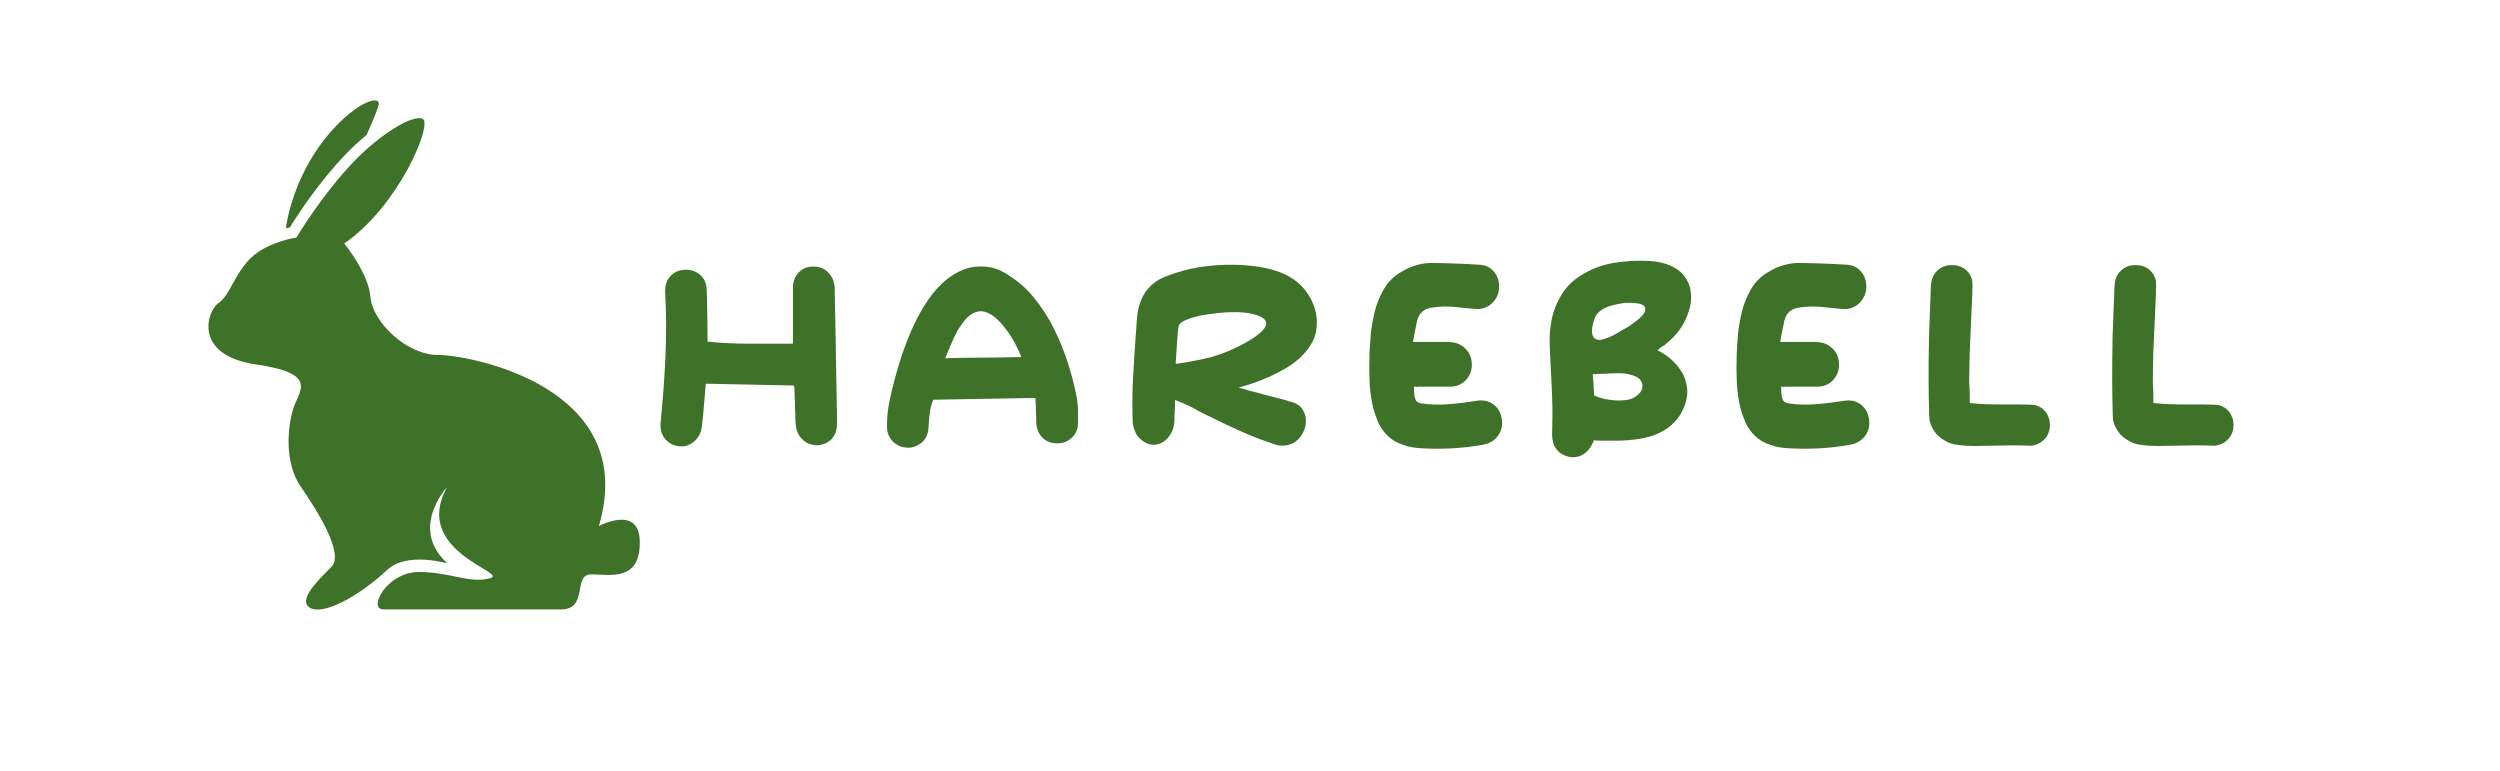
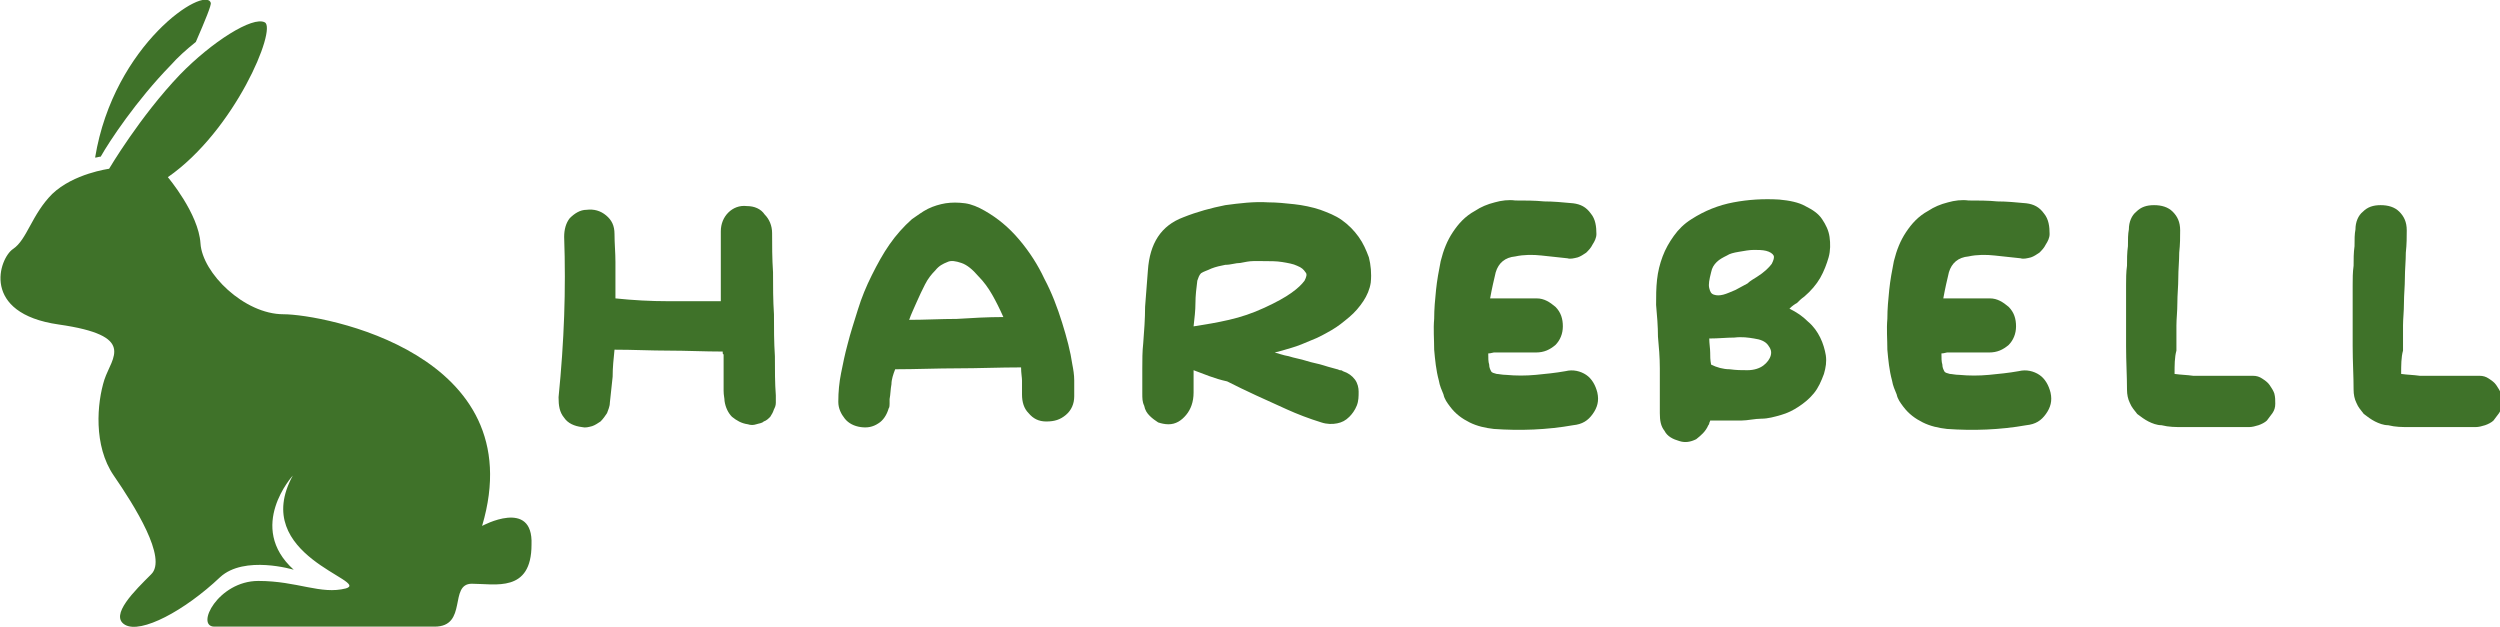
- <svg xmlns="http://www.w3.org/2000/svg" width="331" height="102" viewBox="0 0 331 102" fill="none">
-   <path d="M105.103 51.039C103.126 51 101.189 50.961 99.292 50.922C97.395 50.882 95.458 50.843 93.442 50.804C93.363 51.785 93.284 52.728 93.205 53.67C93.126 54.612 93.047 55.515 92.928 56.457C92.889 56.85 92.77 57.243 92.612 57.557C92.414 57.871 92.217 58.185 91.94 58.42C91.663 58.656 91.347 58.852 91.031 58.97C90.675 59.088 90.32 59.127 89.964 59.088C89.134 59.009 88.501 58.656 88.027 58.067C87.553 57.478 87.394 56.771 87.474 55.908C87.75 52.924 87.987 50.019 88.106 47.192C88.225 44.365 88.225 41.538 88.066 38.711C88.027 37.887 88.225 37.219 88.659 36.67C89.134 36.12 89.727 35.806 90.478 35.728C91.308 35.649 92.019 35.845 92.612 36.316C93.205 36.788 93.521 37.455 93.561 38.319C93.6 39.34 93.64 40.36 93.64 41.342C93.64 42.323 93.679 43.344 93.679 44.365V45.229C95.577 45.425 97.434 45.504 99.292 45.504C101.15 45.504 103.047 45.504 104.984 45.504V42.794C104.984 42.009 104.984 41.224 104.984 40.439C104.984 39.654 104.984 38.868 104.984 38.083C104.984 37.259 105.261 36.591 105.775 36.042C106.288 35.531 106.96 35.256 107.79 35.296C108.581 35.296 109.253 35.61 109.727 36.159C110.241 36.709 110.478 37.377 110.518 38.201C110.518 39.536 110.557 40.949 110.597 42.441C110.636 43.933 110.636 45.425 110.676 46.956C110.715 48.487 110.715 49.979 110.755 51.471C110.795 52.963 110.795 54.377 110.834 55.711C110.834 55.947 110.834 56.222 110.795 56.497C110.795 56.771 110.715 57.007 110.636 57.243C110.557 57.517 110.399 57.792 110.202 58.028C110.004 58.263 109.767 58.42 109.53 58.577C109.292 58.734 109.016 58.813 108.7 58.892C108.423 58.97 108.107 58.97 107.83 58.931C107.158 58.852 106.605 58.577 106.17 58.106C105.735 57.674 105.458 57.086 105.379 56.418C105.34 56.143 105.3 55.79 105.3 55.358C105.3 54.926 105.3 54.494 105.261 54.023C105.261 53.552 105.261 53.12 105.221 52.728C105.221 52.296 105.182 51.982 105.182 51.707C105.182 51.628 105.182 51.511 105.182 51.432C105.142 51.275 105.142 51.157 105.103 51.039Z" fill="#3F7229" />
-   <path d="M137.08 52.688C134.748 52.727 132.455 52.767 130.242 52.806C128.028 52.845 125.775 52.884 123.562 52.924C123.364 53.434 123.206 53.984 123.127 54.494C123.048 55.005 123.008 55.554 122.969 56.104C122.969 56.261 122.929 56.457 122.929 56.654C122.929 56.85 122.89 57.007 122.85 57.203C122.692 57.91 122.297 58.459 121.744 58.813C121.19 59.166 120.558 59.362 119.846 59.245C119.135 59.166 118.581 58.852 118.107 58.342C117.672 57.831 117.435 57.242 117.435 56.536C117.435 55.476 117.514 54.416 117.712 53.395C117.909 52.374 118.147 51.353 118.423 50.332C118.739 49.155 119.095 47.938 119.53 46.681C119.965 45.425 120.439 44.208 120.992 43.03C121.546 41.852 122.178 40.753 122.89 39.693C123.601 38.672 124.392 37.769 125.301 37.023C125.854 36.591 126.447 36.199 127.04 35.924C127.673 35.61 128.305 35.413 128.977 35.335C129.649 35.256 130.321 35.256 131.032 35.374C131.744 35.492 132.416 35.767 133.088 36.159C134.471 36.984 135.736 38.005 136.803 39.3C137.871 40.596 138.78 41.97 139.531 43.501C140.282 44.993 140.914 46.563 141.428 48.173C141.942 49.783 142.298 51.275 142.574 52.688C142.653 53.238 142.732 53.827 142.732 54.376C142.732 54.965 142.732 55.515 142.732 56.065C142.693 56.889 142.416 57.517 141.823 58.028C141.27 58.538 140.598 58.734 139.768 58.695C139.017 58.656 138.384 58.381 137.91 57.831C137.436 57.282 137.199 56.614 137.199 55.829C137.199 55.319 137.159 54.847 137.159 54.337C137.159 53.827 137.12 53.277 137.08 52.688ZM135.222 47.27C134.867 46.367 134.471 45.582 134.036 44.836C133.602 44.129 133.088 43.422 132.574 42.834C131.942 42.127 131.349 41.656 130.795 41.42C130.242 41.185 129.728 41.145 129.254 41.302C128.779 41.459 128.345 41.734 127.949 42.166C127.554 42.598 127.198 43.108 126.843 43.658C126.526 44.247 126.21 44.875 125.933 45.543C125.657 46.21 125.38 46.838 125.143 47.427C126.882 47.388 128.582 47.349 130.202 47.349C131.823 47.349 133.523 47.309 135.222 47.27Z" fill="#3F7229" />
-   <path d="M155.579 52.963C155.579 53.081 155.579 53.277 155.579 53.513C155.579 53.748 155.579 54.023 155.539 54.258C155.539 54.533 155.539 54.769 155.5 55.005C155.5 55.24 155.5 55.397 155.5 55.476C155.5 56.457 155.223 57.242 154.709 57.871C154.195 58.499 153.563 58.852 152.812 58.891C152.417 58.891 152.061 58.813 151.745 58.656C151.428 58.499 151.112 58.263 150.835 57.988C150.559 57.714 150.361 57.36 150.203 56.928C150.045 56.536 149.966 56.104 149.966 55.633C149.926 54.73 149.926 53.827 149.926 52.924C149.926 52.021 149.966 51.118 150.005 50.175C150.084 48.88 150.164 47.545 150.243 46.249C150.322 44.954 150.44 43.619 150.519 42.323C150.717 39.457 151.942 37.573 154.274 36.63C155.776 36.041 157.278 35.61 158.78 35.374C160.282 35.139 161.864 35.021 163.405 35.06C164.354 35.06 165.263 35.139 166.212 35.256C167.121 35.374 168.069 35.57 169.018 35.884C169.848 36.159 170.599 36.513 171.271 36.984C171.943 37.455 172.575 38.044 173.05 38.751C173.524 39.418 173.88 40.164 174.117 40.988C174.354 41.813 174.433 42.716 174.275 43.697C174.156 44.443 173.919 45.111 173.484 45.739C173.089 46.367 172.575 46.956 172.022 47.466C171.429 47.977 170.797 48.448 170.085 48.84C169.374 49.233 168.662 49.626 167.911 49.94C167.2 50.254 166.488 50.529 165.816 50.764C165.144 51 164.551 51.157 163.998 51.314C164.393 51.432 164.907 51.589 165.5 51.746C166.132 51.903 166.765 52.06 167.397 52.256C168.03 52.413 168.662 52.57 169.255 52.727C169.848 52.884 170.322 53.002 170.639 53.12C170.718 53.159 170.836 53.199 170.915 53.199C170.994 53.199 171.113 53.238 171.192 53.277C171.785 53.473 172.22 53.787 172.457 54.219C172.733 54.651 172.892 55.083 172.892 55.554C172.931 56.025 172.852 56.536 172.654 57.007C172.457 57.478 172.18 57.871 171.824 58.224C171.469 58.577 170.994 58.813 170.48 58.931C169.967 59.048 169.413 59.048 168.82 58.852C167.516 58.42 166.251 57.949 165.144 57.478C163.998 56.968 162.931 56.496 161.864 55.986C160.796 55.476 159.769 54.965 158.741 54.455C157.792 53.866 156.725 53.395 155.579 52.963ZM156.014 43.344C155.934 44.129 155.855 44.914 155.816 45.7C155.776 46.485 155.697 47.309 155.658 48.173C156.923 48.016 158.148 47.781 159.413 47.506C160.678 47.231 161.903 46.838 163.168 46.249C164.433 45.66 165.381 45.15 166.053 44.679C166.725 44.208 167.2 43.776 167.437 43.422C167.674 43.069 167.714 42.716 167.555 42.48C167.397 42.205 167.121 42.009 166.646 41.813C166.212 41.656 165.658 41.499 165.026 41.42C164.393 41.342 163.682 41.302 162.97 41.342C162.733 41.342 162.417 41.342 161.982 41.381C161.547 41.42 161.073 41.459 160.559 41.538C160.045 41.577 159.531 41.695 158.978 41.774C158.464 41.891 157.99 42.009 157.516 42.166C157.081 42.323 156.725 42.48 156.448 42.677C156.172 42.834 156.053 43.069 156.014 43.344Z" fill="#3F7229" />
-   <path d="M187.2 51.196C187.2 51.707 187.24 52.139 187.279 52.413C187.319 52.688 187.398 52.924 187.517 53.081C187.635 53.238 187.833 53.316 188.07 53.395C188.307 53.434 188.663 53.474 189.098 53.513C190.165 53.591 191.232 53.591 192.26 53.474C193.288 53.395 194.355 53.238 195.422 53.081C196.252 52.924 197.003 53.042 197.636 53.474C198.268 53.905 198.663 54.533 198.821 55.358C198.979 56.261 198.821 57.007 198.347 57.674C197.873 58.342 197.201 58.734 196.292 58.892C193.446 59.402 190.6 59.52 187.754 59.323C186.805 59.245 185.936 59.009 185.145 58.656C184.354 58.303 183.643 57.714 183.09 56.968C182.813 56.575 182.536 56.143 182.378 55.672C182.18 55.201 182.022 54.73 181.864 54.219C181.588 53.159 181.429 52.06 181.35 50.961C181.311 49.861 181.271 48.762 181.311 47.624C181.311 46.563 181.39 45.504 181.469 44.483C181.548 43.462 181.746 42.402 181.983 41.381C182.26 40.203 182.694 39.182 183.248 38.24C183.801 37.298 184.592 36.513 185.659 35.924C186.291 35.531 186.963 35.256 187.714 35.06C188.426 34.864 189.177 34.785 189.888 34.825C190.916 34.825 191.944 34.864 192.971 34.903C193.999 34.942 194.987 34.982 196.054 35.06C196.845 35.139 197.438 35.492 197.912 36.12C198.387 36.748 198.545 37.494 198.466 38.319C198.426 38.711 198.268 39.104 198.11 39.418C197.912 39.771 197.675 40.046 197.398 40.282C197.122 40.517 196.805 40.674 196.45 40.792C196.094 40.91 195.699 40.949 195.343 40.91C194.355 40.831 193.406 40.714 192.497 40.635C191.548 40.557 190.639 40.557 189.691 40.714C188.584 40.831 187.912 41.381 187.635 42.441C187.556 42.873 187.438 43.344 187.359 43.776C187.279 44.247 187.161 44.718 187.082 45.268H190.125C190.442 45.268 190.797 45.268 191.114 45.268C191.43 45.268 191.746 45.268 192.102 45.307C192.892 45.346 193.525 45.66 194.078 46.21C194.631 46.799 194.869 47.467 194.869 48.33C194.869 49.155 194.552 49.822 194.039 50.372C193.485 50.922 192.813 51.196 191.983 51.196C191.272 51.196 190.6 51.196 189.888 51.196C189.216 51.196 188.505 51.196 187.793 51.196C187.714 51.196 187.596 51.196 187.517 51.236C187.359 51.157 187.279 51.196 187.2 51.196Z" fill="#3F7229" />
-   <path d="M219.455 46.367C220.206 46.76 220.878 47.192 221.431 47.741C221.984 48.252 222.419 48.841 222.775 49.429C223.091 50.058 223.289 50.686 223.368 51.353C223.447 52.021 223.368 52.688 223.17 53.356C222.893 54.18 222.538 54.887 222.063 55.476C221.589 56.065 221.075 56.496 220.482 56.889C219.889 57.242 219.257 57.556 218.585 57.753C217.913 57.949 217.201 58.106 216.49 58.185C215.779 58.263 215.027 58.342 214.316 58.342C213.565 58.342 212.853 58.342 212.182 58.342C211.984 58.342 211.786 58.342 211.628 58.342C211.47 58.342 211.272 58.303 211.035 58.303C210.996 58.381 210.956 58.499 210.917 58.577C210.877 58.656 210.838 58.734 210.798 58.813C210.482 59.48 210.008 59.952 209.454 60.266C208.861 60.54 208.268 60.619 207.636 60.462C206.924 60.266 206.371 59.912 206.015 59.402C205.66 58.891 205.501 58.263 205.501 57.517C205.501 56.693 205.541 55.908 205.541 55.083C205.541 54.298 205.541 53.473 205.501 52.649C205.462 51.471 205.422 50.333 205.343 49.233C205.304 48.095 205.225 46.956 205.185 45.818C205.146 44.914 205.185 44.051 205.304 43.148C205.422 42.245 205.62 41.42 205.936 40.635C206.252 39.85 206.648 39.104 207.162 38.397C207.675 37.73 208.308 37.102 209.059 36.63C210.482 35.688 211.984 35.099 213.565 34.824C215.146 34.55 216.767 34.471 218.427 34.55C219.573 34.628 220.522 34.864 221.273 35.217C222.024 35.57 222.656 36.041 223.051 36.63C223.486 37.219 223.763 37.847 223.842 38.554C223.961 39.261 223.921 40.007 223.723 40.753C223.526 41.499 223.249 42.245 222.814 42.991C222.38 43.737 221.826 44.404 221.154 45.032C220.877 45.268 220.601 45.503 220.324 45.739C220.047 45.857 219.771 46.092 219.455 46.367ZM216.016 42.952C216.806 42.402 217.32 41.97 217.597 41.577C217.834 41.224 217.913 40.91 217.794 40.674C217.676 40.439 217.439 40.282 217.004 40.203C216.609 40.125 216.134 40.085 215.66 40.085C215.146 40.085 214.632 40.164 214.079 40.282C213.525 40.4 213.091 40.517 212.735 40.674C212.34 40.831 211.984 41.067 211.668 41.342C211.351 41.617 211.154 41.97 211.035 42.441C210.798 43.226 210.719 43.776 210.798 44.169C210.877 44.561 211.035 44.797 211.312 44.914C211.589 45.032 211.905 45.032 212.3 44.914C212.695 44.797 213.13 44.64 213.565 44.404C214 44.169 214.435 43.933 214.869 43.658C215.344 43.423 215.739 43.187 216.016 42.952ZM211.075 52.374C211.707 52.649 212.379 52.845 213.051 52.924C213.723 53.041 214.356 53.041 214.948 53.002C215.66 52.963 216.213 52.767 216.648 52.453C217.083 52.139 217.32 51.785 217.439 51.393C217.518 51 217.439 50.647 217.162 50.293C216.885 49.94 216.371 49.704 215.66 49.547C215.107 49.429 214.395 49.39 213.605 49.429C212.814 49.469 211.905 49.508 210.877 49.547C210.917 50.097 210.956 50.607 210.996 51.078C210.996 51.51 211.035 51.942 211.075 52.374Z" fill="#3F7229" />
-   <path d="M235.819 51.196C235.819 51.707 235.858 52.139 235.898 52.413C235.937 52.688 236.016 52.924 236.135 53.081C236.254 53.238 236.451 53.316 236.688 53.395C236.926 53.434 237.281 53.474 237.716 53.513C238.783 53.591 239.851 53.591 240.878 53.474C241.906 53.395 242.973 53.238 244.04 53.081C244.87 52.924 245.621 53.042 246.254 53.474C246.886 53.905 247.282 54.533 247.44 55.358C247.598 56.261 247.44 57.007 246.965 57.674C246.491 58.342 245.819 58.734 244.91 58.892C242.064 59.402 239.218 59.52 236.372 59.323C235.423 59.245 234.554 59.009 233.763 58.656C232.973 58.303 232.261 57.714 231.708 56.968C231.431 56.575 231.155 56.143 230.996 55.672C230.799 55.201 230.641 54.73 230.483 54.219C230.206 53.159 230.048 52.06 229.969 50.961C229.929 49.861 229.89 48.762 229.929 47.624C229.929 46.563 230.008 45.504 230.087 44.483C230.166 43.462 230.364 42.402 230.601 41.381C230.878 40.203 231.313 39.182 231.866 38.24C232.419 37.298 233.21 36.513 234.277 35.924C234.91 35.531 235.582 35.256 236.333 35.06C237.044 34.864 237.795 34.785 238.507 34.825C239.534 34.825 240.562 34.864 241.59 34.903C242.617 34.942 243.606 34.982 244.673 35.06C245.463 35.139 246.056 35.492 246.531 36.12C247.005 36.748 247.163 37.494 247.084 38.319C247.044 38.711 246.886 39.104 246.728 39.418C246.531 39.771 246.293 40.046 246.017 40.282C245.74 40.517 245.424 40.674 245.068 40.792C244.712 40.91 244.317 40.949 243.961 40.91C242.973 40.831 242.025 40.714 241.115 40.635C240.167 40.557 239.258 40.557 238.309 40.714C237.202 40.831 236.53 41.381 236.254 42.441C236.174 42.873 236.056 43.344 235.977 43.776C235.898 44.247 235.779 44.718 235.7 45.268H238.744C239.06 45.268 239.416 45.268 239.732 45.268C240.048 45.268 240.364 45.268 240.72 45.307C241.511 45.346 242.143 45.66 242.696 46.21C243.25 46.799 243.487 47.467 243.487 48.33C243.487 49.155 243.171 49.822 242.657 50.372C242.104 50.922 241.432 51.196 240.602 51.196C239.89 51.196 239.218 51.196 238.507 51.196C237.835 51.196 237.123 51.196 236.412 51.196C236.333 51.196 236.214 51.196 236.135 51.236C236.016 51.157 235.937 51.196 235.819 51.196Z" fill="#3F7229" />
-   <path d="M260.8 53.356C261.472 53.434 262.104 53.474 262.776 53.513C263.409 53.513 264.081 53.552 264.753 53.552C265.425 53.552 266.097 53.552 266.808 53.552C267.52 53.552 268.271 53.552 269.061 53.591C269.417 53.591 269.773 53.709 270.049 53.866C270.365 54.023 270.603 54.259 270.84 54.533C271.037 54.808 271.196 55.123 271.314 55.476C271.393 55.829 271.433 56.182 271.393 56.575C271.354 56.928 271.275 57.243 271.116 57.557C270.958 57.871 270.761 58.106 270.484 58.342C270.247 58.577 269.931 58.734 269.614 58.852C269.298 58.97 268.942 59.049 268.587 59.009C267.757 58.97 266.966 58.97 266.176 58.97C265.385 58.97 264.595 59.009 263.804 59.009C263.013 59.009 262.262 59.049 261.472 59.049C260.681 59.049 259.93 59.009 259.14 58.892C258.626 58.852 258.152 58.695 257.717 58.46C257.282 58.224 256.887 57.949 256.531 57.635C256.215 57.282 255.938 56.889 255.74 56.457C255.543 56.026 255.424 55.554 255.424 55.044C255.385 53.591 255.345 52.06 255.345 50.372C255.345 48.723 255.345 47.153 255.385 45.7C255.385 45.15 255.385 44.522 255.424 43.855C255.464 43.187 255.464 42.441 255.503 41.734C255.543 41.028 255.543 40.321 255.582 39.614C255.622 38.908 255.622 38.319 255.661 37.769C255.701 36.984 255.978 36.316 256.491 35.845C257.005 35.335 257.638 35.099 258.428 35.099C259.219 35.099 259.891 35.335 260.405 35.845C260.918 36.356 261.195 36.984 261.156 37.808C261.156 38.554 261.116 39.34 261.077 40.203C261.037 41.067 260.998 41.97 260.958 42.873C260.918 43.776 260.879 44.679 260.839 45.543C260.8 46.407 260.76 47.231 260.76 47.938C260.76 48.762 260.721 49.626 260.721 50.607C260.8 51.55 260.8 52.453 260.8 53.356Z" fill="#3F7229" />
-   <path d="M285.109 53.356C285.781 53.434 286.413 53.474 287.085 53.513C287.718 53.513 288.39 53.552 289.062 53.552C289.734 53.552 290.406 53.552 291.117 53.552C291.829 53.552 292.58 53.552 293.37 53.591C293.726 53.591 294.082 53.709 294.358 53.866C294.675 54.023 294.912 54.259 295.149 54.533C295.347 54.808 295.505 55.123 295.623 55.476C295.702 55.829 295.742 56.182 295.702 56.575C295.663 56.928 295.584 57.243 295.426 57.557C295.268 57.871 295.07 58.106 294.793 58.342C294.556 58.577 294.24 58.734 293.924 58.852C293.607 58.97 293.252 59.049 292.896 59.009C292.066 58.97 291.275 58.97 290.485 58.97C289.694 58.97 288.904 59.009 288.113 59.009C287.323 59.009 286.572 59.049 285.781 59.049C284.99 59.049 284.239 59.009 283.449 58.892C282.935 58.852 282.461 58.695 282.026 58.46C281.591 58.224 281.196 57.949 280.84 57.635C280.524 57.282 280.247 56.889 280.05 56.457C279.852 56.026 279.733 55.554 279.733 55.044C279.694 53.591 279.654 52.06 279.654 50.372C279.654 48.723 279.654 47.153 279.694 45.7C279.694 45.15 279.694 44.522 279.733 43.855C279.773 43.187 279.773 42.441 279.812 41.734C279.852 41.028 279.852 40.321 279.891 39.614C279.931 38.908 279.931 38.319 279.971 37.769C280.01 36.984 280.287 36.316 280.801 35.845C281.314 35.335 281.947 35.099 282.737 35.099C283.528 35.099 284.2 35.335 284.714 35.845C285.228 36.356 285.504 36.984 285.465 37.808C285.465 38.554 285.425 39.34 285.386 40.203C285.346 41.067 285.307 41.97 285.267 42.873C285.228 43.776 285.188 44.679 285.149 45.543C285.109 46.407 285.07 47.231 285.07 47.938C285.07 48.762 285.03 49.626 285.03 50.607C285.109 51.55 285.109 52.453 285.109 53.356Z" fill="#3F7229" />
-   <path d="M79.291 69.649C84.746 51.196 62.176 46.995 57.986 46.995C53.757 46.995 49.33 42.559 49.053 39.379C48.816 36.159 45.575 32.233 45.575 32.233C52.769 27.326 57.314 16.411 55.97 15.744C54.666 15.076 50.279 17.825 46.879 21.358C42.571 25.834 39.25 31.448 39.25 31.448C39.25 31.448 35.416 31.998 33.163 34.196C30.95 36.434 30.436 39.104 28.934 40.125C27.432 41.106 25.456 46.995 33.875 48.252C42.294 49.469 39.567 51.707 38.816 54.141C38.065 56.614 37.63 61.286 39.843 64.467C42.057 67.686 45.614 73.34 43.875 75.067C42.136 76.794 39.33 79.504 41.069 80.485C42.808 81.467 47.433 79.032 51.306 75.42C53.876 73.025 59.251 74.596 59.251 74.596C54.113 70.002 59.172 64.506 59.172 64.506C54.468 73.104 67.591 75.852 64.864 76.559C62.137 77.305 59.686 75.734 55.457 75.734C51.188 75.734 48.658 80.681 50.753 80.681H74.311C77.908 80.681 75.813 76.049 78.264 76.049C80.754 76.049 84.707 77.03 84.707 71.848C84.746 66.704 79.291 69.649 79.291 69.649Z" fill="#3F7229" />
-   <path d="M45.852 20.337C46.681 19.474 47.591 18.649 48.539 17.864C49.567 15.587 50.239 13.859 50.16 13.624C49.567 11.739 39.843 18.021 37.828 30.231C38.025 30.192 38.223 30.152 38.381 30.113C39.33 28.543 42.215 24.106 45.852 20.337Z" fill="#3F7229" />
+ <svg xmlns="http://www.w3.org/2000/svg" version="1.1" id="Layer_1" x="0px" y="0px" viewBox="0 0 268.1 67.2" style="enable-background:new 0 0 268.1 67.2;" xml:space="preserve">
+   <style type="text/css">
+ 	.st0{fill:#3F7229;}
+ </style>
+   <path class="st0" d="M77.5,37.7c-2,0-3.9-0.1-5.8-0.1s-3.8-0.1-5.8-0.1c-0.1,1-0.2,1.9-0.2,2.9c-0.1,0.9-0.2,1.8-0.3,2.8  c0,0.4-0.2,0.8-0.3,1.1c-0.2,0.3-0.4,0.6-0.7,0.9c-0.3,0.2-0.6,0.4-0.9,0.5c-0.4,0.1-0.7,0.2-1.1,0.1c-0.8-0.1-1.5-0.4-1.9-1  c-0.5-0.6-0.6-1.3-0.6-2.2c0.3-3,0.5-5.9,0.6-8.7s0.1-5.7,0-8.5c0-0.8,0.2-1.5,0.6-2c0.5-0.5,1.1-0.9,1.8-0.9  c0.8-0.1,1.5,0.1,2.1,0.6s0.9,1.1,0.9,2c0,1,0.1,2,0.1,3s0,2,0,3V32c1.9,0.2,3.8,0.3,5.6,0.3c1.9,0,3.8,0,5.7,0v-2.7  c0-0.8,0-1.6,0-2.4s0-1.6,0-2.4s0.3-1.5,0.8-2s1.2-0.8,2-0.7c0.8,0,1.5,0.3,1.9,0.9c0.5,0.5,0.8,1.2,0.8,2c0,1.3,0,2.7,0.1,4.2  c0,1.5,0,3,0.1,4.5c0,1.5,0,3,0.1,4.5c0,1.5,0,2.9,0.1,4.2c0,0.2,0,0.5,0,0.8s-0.1,0.5-0.2,0.7c-0.1,0.3-0.2,0.5-0.4,0.8  c-0.2,0.2-0.4,0.4-0.7,0.5c-0.2,0.2-0.5,0.2-0.8,0.3s-0.6,0.1-0.9,0c-0.7-0.1-1.2-0.4-1.7-0.8c-0.4-0.4-0.7-1-0.8-1.7  c0-0.3-0.1-0.6-0.1-1.1c0-0.4,0-0.9,0-1.3c0-0.5,0-0.9,0-1.3c0-0.4,0-0.7,0-1c0-0.1,0-0.2,0-0.3C77.5,38,77.5,37.9,77.5,37.7z" />
+   <path class="st0" d="M109.5,39.4c-2.3,0-4.6,0.1-6.8,0.1c-2.2,0-4.5,0.1-6.7,0.1c-0.2,0.5-0.4,1.1-0.4,1.6c-0.1,0.5-0.1,1.1-0.2,1.6  c0,0.2,0,0.4,0,0.5s0,0.4-0.1,0.5c-0.2,0.7-0.6,1.3-1.1,1.6c-0.6,0.4-1.2,0.5-1.9,0.4c-0.7-0.1-1.3-0.4-1.7-0.9  c-0.4-0.5-0.7-1.1-0.7-1.8c0-1.1,0.1-2.1,0.3-3.1c0.2-1,0.4-2,0.7-3.1c0.3-1.2,0.7-2.4,1.1-3.7s0.9-2.5,1.5-3.7s1.2-2.3,1.9-3.3  c0.7-1,1.5-1.9,2.4-2.7c0.6-0.4,1.1-0.8,1.7-1.1c0.6-0.3,1.3-0.5,1.9-0.6c0.7-0.1,1.3-0.1,2.1,0c0.7,0.1,1.4,0.4,2.1,0.8  c1.4,0.8,2.6,1.8,3.7,3.1c1.1,1.3,2,2.7,2.7,4.2c0.8,1.5,1.4,3.1,1.9,4.7c0.5,1.6,0.9,3.1,1.1,4.5c0.1,0.5,0.2,1.1,0.2,1.7  c0,0.6,0,1.1,0,1.7c0,0.8-0.3,1.5-0.9,2s-1.2,0.7-2.1,0.7c-0.8,0-1.4-0.3-1.9-0.9c-0.5-0.5-0.7-1.2-0.7-2c0-0.5,0-1,0-1.5  C109.6,40.5,109.5,40,109.5,39.4z M107.6,34c-0.4-0.9-0.8-1.7-1.2-2.4c-0.4-0.7-0.9-1.4-1.5-2c-0.6-0.7-1.2-1.2-1.8-1.4  c-0.6-0.2-1.1-0.3-1.5-0.1c-0.5,0.2-0.9,0.4-1.3,0.9c-0.4,0.4-0.8,0.9-1.1,1.5c-0.3,0.6-0.6,1.2-0.9,1.9s-0.6,1.3-0.8,1.9  c1.7,0,3.4-0.1,5.1-0.1C104.2,34.1,105.9,34,107.6,34z" />
+   <path class="st0" d="M128,39.7c0,0.1,0,0.3,0,0.5s0,0.5,0,0.7c0,0.3,0,0.5,0,0.7s0,0.4,0,0.5c0,1-0.3,1.8-0.8,2.4  c-0.5,0.6-1.1,1-1.9,1c-0.4,0-0.8-0.1-1.1-0.2c-0.3-0.2-0.6-0.4-0.9-0.7s-0.5-0.6-0.6-1.1c-0.2-0.4-0.2-0.8-0.2-1.3  c0-0.9,0-1.8,0-2.7s0-1.8,0.1-2.7c0.1-1.3,0.2-2.6,0.2-3.9c0.1-1.3,0.2-2.6,0.3-3.9c0.2-2.9,1.4-4.8,3.8-5.7c1.5-0.6,3-1,4.5-1.3  c1.5-0.2,3.1-0.4,4.6-0.3c0.9,0,1.9,0.1,2.8,0.2c0.9,0.1,1.9,0.3,2.8,0.6c0.8,0.3,1.6,0.6,2.3,1.1s1.3,1.1,1.8,1.8  c0.5,0.7,0.8,1.4,1.1,2.2c0.2,0.8,0.3,1.7,0.2,2.7c-0.1,0.7-0.4,1.4-0.8,2c-0.4,0.6-0.9,1.2-1.5,1.7s-1.2,1-1.9,1.4  s-1.4,0.8-2.2,1.1c-0.7,0.3-1.4,0.6-2.1,0.8c-0.7,0.2-1.3,0.4-1.8,0.5c0.4,0.1,0.9,0.3,1.5,0.4c0.6,0.2,1.3,0.3,1.9,0.5  c0.6,0.2,1.3,0.3,1.9,0.5c0.6,0.2,1.1,0.3,1.4,0.4c0.1,0,0.2,0.1,0.3,0.1s0.2,0,0.3,0.1c0.6,0.2,1,0.5,1.3,0.9s0.4,0.9,0.4,1.3  c0,0.5,0,1-0.2,1.5s-0.5,0.9-0.8,1.2c-0.4,0.4-0.8,0.6-1.3,0.7c-0.5,0.1-1.1,0.1-1.7-0.1c-1.3-0.4-2.6-0.9-3.7-1.4  c-1.1-0.5-2.2-1-3.3-1.5s-2.1-1-3.1-1.5C130.2,40.6,129.1,40.1,128,39.7z M128.4,30.1c-0.1,0.8-0.2,1.6-0.2,2.4s-0.1,1.6-0.2,2.5  c1.3-0.2,2.5-0.4,3.8-0.7s2.5-0.7,3.8-1.3s2.2-1.1,2.9-1.6s1.1-0.9,1.4-1.3c0.2-0.4,0.3-0.7,0.1-0.9c-0.2-0.3-0.4-0.5-0.9-0.7  c-0.4-0.2-1-0.3-1.6-0.4s-1.3-0.1-2.1-0.1c-0.2,0-0.6,0-1,0s-0.9,0.1-1.4,0.2c-0.5,0-1,0.2-1.6,0.2c-0.5,0.1-1,0.2-1.5,0.4  c-0.4,0.2-0.8,0.3-1.1,0.5C128.6,29.5,128.5,29.8,128.4,30.1z" />
+   <path class="st0" d="M159.6,37.9c0,0.5,0,0.9,0.1,1.2c0,0.3,0.1,0.5,0.2,0.7c0.1,0.2,0.3,0.2,0.6,0.3c0.2,0,0.6,0.1,1,0.1  c1.1,0.1,2.1,0.1,3.2,0c1-0.1,2.1-0.2,3.2-0.4c0.8-0.2,1.6,0,2.2,0.4c0.6,0.4,1,1.1,1.2,1.9c0.2,0.9,0,1.6-0.5,2.3s-1.1,1.1-2.1,1.2  c-2.8,0.5-5.7,0.6-8.5,0.4c-0.9-0.1-1.8-0.3-2.6-0.7s-1.5-0.9-2.1-1.7c-0.3-0.4-0.6-0.8-0.7-1.3c-0.2-0.5-0.4-0.9-0.5-1.5  c-0.3-1.1-0.4-2.2-0.5-3.3c0-1.1-0.1-2.2,0-3.3c0-1.1,0.1-2.1,0.2-3.1c0.1-1,0.3-2.1,0.5-3.1c0.3-1.2,0.7-2.2,1.3-3.1  s1.3-1.7,2.4-2.3c0.6-0.4,1.3-0.7,2.1-0.9c0.7-0.2,1.5-0.3,2.2-0.2c1,0,2.1,0,3.1,0.1c1,0,2,0.1,3.1,0.2c0.8,0.1,1.4,0.4,1.9,1.1  c0.5,0.6,0.6,1.4,0.6,2.2c0,0.4-0.2,0.8-0.4,1.1c-0.2,0.4-0.4,0.6-0.7,0.9c-0.3,0.2-0.6,0.4-0.9,0.5c-0.4,0.1-0.8,0.2-1.1,0.1  c-1-0.1-1.9-0.2-2.8-0.3c-0.9-0.1-1.9-0.1-2.8,0.1c-1.1,0.1-1.8,0.7-2.1,1.7c-0.1,0.4-0.2,0.9-0.3,1.3c-0.1,0.5-0.2,0.9-0.3,1.5h3  c0.3,0,0.7,0,1,0s0.6,0,1,0c0.8,0,1.4,0.4,2,0.9c0.6,0.6,0.8,1.3,0.8,2.1s-0.3,1.5-0.8,2c-0.6,0.5-1.2,0.8-2.1,0.8  c-0.7,0-1.4,0-2.1,0c-0.7,0-1.4,0-2.1,0c-0.1,0-0.2,0-0.3,0C159.8,37.9,159.7,37.9,159.6,37.9z" />
+   <path class="st0" d="M191.9,33.1c0.8,0.4,1.4,0.8,2,1.4c0.6,0.5,1,1.1,1.3,1.7c0.3,0.6,0.5,1.3,0.6,1.9c0.1,0.7,0,1.3-0.2,2  c-0.3,0.8-0.6,1.5-1.1,2.1s-1,1-1.6,1.4s-1.2,0.7-1.9,0.9s-1.4,0.4-2.1,0.4s-1.5,0.2-2.2,0.2c-0.8,0-1.5,0-2.1,0c-0.2,0-0.4,0-0.6,0  c-0.2,0-0.4,0-0.6,0c0,0.1-0.1,0.2-0.1,0.3s-0.1,0.2-0.1,0.2c-0.3,0.7-0.8,1.1-1.3,1.5c-0.6,0.3-1.2,0.4-1.8,0.2  c-0.7-0.2-1.3-0.5-1.6-1.1c-0.4-0.5-0.5-1.1-0.5-1.9c0-0.8,0-1.6,0-2.4c0-0.8,0-1.6,0-2.4c0-1.2-0.1-2.3-0.2-3.4  c0-1.1-0.1-2.3-0.2-3.4c0-0.9,0-1.8,0.1-2.7c0.1-0.9,0.3-1.7,0.6-2.5s0.7-1.5,1.2-2.2s1.1-1.3,1.9-1.8c1.4-0.9,2.9-1.5,4.5-1.8  s3.2-0.4,4.9-0.3c1.1,0.1,2.1,0.3,2.8,0.7c0.8,0.4,1.4,0.8,1.8,1.4c0.4,0.6,0.7,1.2,0.8,1.9c0.1,0.7,0.1,1.5-0.1,2.2  c-0.2,0.7-0.5,1.5-0.9,2.2s-1,1.4-1.7,2c-0.3,0.2-0.6,0.5-0.8,0.7C192.5,32.6,192.2,32.8,191.9,33.1z M188.4,29.7  c0.8-0.5,1.3-1,1.6-1.4c0.2-0.4,0.3-0.7,0.2-0.9c-0.1-0.2-0.4-0.4-0.8-0.5c-0.4-0.1-0.9-0.1-1.3-0.1c-0.5,0-1,0.1-1.6,0.2  s-1,0.2-1.3,0.4c-0.4,0.2-0.8,0.4-1.1,0.7c-0.3,0.3-0.5,0.6-0.6,1.1c-0.2,0.8-0.3,1.3-0.2,1.7c0.1,0.4,0.2,0.6,0.5,0.7s0.6,0.1,1,0  s0.8-0.3,1.3-0.5c0.4-0.2,0.9-0.5,1.3-0.7C187.7,30.1,188.1,29.9,188.4,29.7z M183.5,39.1c0.6,0.3,1.3,0.5,2,0.5  c0.7,0.1,1.3,0.1,1.9,0.1c0.7,0,1.3-0.2,1.7-0.5s0.7-0.7,0.8-1.1c0.1-0.4,0-0.7-0.3-1.1c-0.3-0.4-0.8-0.6-1.5-0.7  c-0.6-0.1-1.3-0.2-2.1-0.1c-0.8,0-1.7,0.1-2.7,0.1c0,0.5,0.1,1.1,0.1,1.5S183.4,38.6,183.5,39.1z" />
+   <path class="st0" d="M208.2,37.9c0,0.5,0,0.9,0.1,1.2c0,0.3,0.1,0.5,0.2,0.7c0.1,0.2,0.3,0.2,0.6,0.3c0.2,0,0.6,0.1,1,0.1  c1.1,0.1,2.1,0.1,3.2,0c1-0.1,2.1-0.2,3.2-0.4c0.8-0.2,1.6,0,2.2,0.4c0.6,0.4,1,1.1,1.2,1.9c0.2,0.9,0,1.6-0.5,2.3s-1.1,1.1-2.1,1.2  c-2.8,0.5-5.7,0.6-8.5,0.4c-0.9-0.1-1.8-0.3-2.6-0.7s-1.5-0.9-2.1-1.7c-0.3-0.4-0.6-0.8-0.7-1.3c-0.2-0.5-0.4-0.9-0.5-1.5  c-0.3-1.1-0.4-2.2-0.5-3.3c0-1.1-0.1-2.2,0-3.3c0-1.1,0.1-2.1,0.2-3.1c0.1-1,0.3-2.1,0.5-3.1c0.3-1.2,0.7-2.2,1.3-3.1  s1.3-1.7,2.4-2.3c0.6-0.4,1.3-0.7,2.1-0.9c0.7-0.2,1.5-0.3,2.2-0.2c1,0,2.1,0,3.1,0.1c1,0,2,0.1,3.1,0.2c0.8,0.1,1.4,0.4,1.9,1.1  c0.5,0.6,0.6,1.4,0.6,2.2c0,0.4-0.2,0.8-0.4,1.1c-0.2,0.4-0.4,0.6-0.7,0.9c-0.3,0.2-0.6,0.4-0.9,0.5c-0.4,0.1-0.8,0.2-1.1,0.1  c-1-0.1-1.9-0.2-2.8-0.3c-0.9-0.1-1.9-0.1-2.8,0.1c-1.1,0.1-1.8,0.7-2.1,1.7c-0.1,0.4-0.2,0.9-0.3,1.3c-0.1,0.5-0.2,0.9-0.3,1.5h3  c0.3,0,0.7,0,1,0s0.6,0,1,0c0.8,0,1.4,0.4,2,0.9c0.6,0.6,0.8,1.3,0.8,2.1s-0.3,1.5-0.8,2c-0.6,0.5-1.2,0.8-2.1,0.8  c-0.7,0-1.4,0-2.1,0c-0.7,0-1.4,0-2.1,0c-0.1,0-0.2,0-0.3,0C208.4,37.9,208.3,37.9,208.2,37.9z" />
+   <path class="st0" d="M233.2,40.1c0.7,0.1,1.3,0.1,2,0.2c0.6,0,1.3,0,2,0s1.3,0,2.1,0c0.7,0,1.5,0,2.3,0c0.4,0,0.7,0.1,1,0.3  s0.6,0.4,0.8,0.7s0.4,0.6,0.5,0.9c0.1,0.4,0.1,0.7,0.1,1.1c0,0.4-0.1,0.7-0.3,1s-0.4,0.5-0.6,0.8c-0.2,0.2-0.6,0.4-0.9,0.5  c-0.3,0.1-0.7,0.2-1,0.2c-0.8,0-1.6,0-2.4,0c-0.8,0-1.6,0-2.4,0c-0.8,0-1.5,0-2.3,0s-1.5,0-2.3-0.2c-0.5,0-1-0.2-1.4-0.4  s-0.8-0.5-1.2-0.8c-0.3-0.4-0.6-0.7-0.8-1.2c-0.2-0.4-0.3-0.9-0.3-1.4c0-1.5-0.1-3-0.1-4.7c0-1.6,0-3.2,0-4.7c0-0.5,0-1.2,0-1.8  c0-0.7,0-1.4,0.1-2.1c0-0.7,0-1.4,0.1-2.1c0-0.7,0-1.3,0.1-1.8c0-0.8,0.3-1.5,0.8-1.9c0.5-0.5,1.1-0.7,1.9-0.7c0.8,0,1.5,0.2,2,0.7  s0.8,1.1,0.8,2c0,0.7,0,1.5-0.1,2.4c0,0.9-0.1,1.8-0.1,2.7c0,0.9-0.1,1.8-0.1,2.7s-0.1,1.7-0.1,2.4c0,0.8,0,1.7,0,2.7  C233.2,38.3,233.2,39.2,233.2,40.1z" />
+   <path class="st0" d="M257.5,40.1c0.7,0.1,1.3,0.1,2,0.2c0.6,0,1.3,0,2,0s1.3,0,2.1,0c0.7,0,1.5,0,2.3,0c0.4,0,0.7,0.1,1,0.3  s0.6,0.4,0.8,0.7c0.2,0.3,0.4,0.6,0.5,0.9c0.1,0.4,0.1,0.7,0.1,1.1c0,0.4-0.1,0.7-0.3,1c-0.2,0.3-0.4,0.5-0.6,0.8  c-0.2,0.2-0.6,0.4-0.9,0.5s-0.7,0.2-1,0.2c-0.8,0-1.6,0-2.4,0s-1.6,0-2.4,0s-1.5,0-2.3,0s-1.5,0-2.3-0.2c-0.5,0-1-0.2-1.4-0.4  s-0.8-0.5-1.2-0.8c-0.3-0.4-0.6-0.7-0.8-1.2c-0.2-0.4-0.3-0.9-0.3-1.4c0-1.5-0.1-3-0.1-4.7c0-1.6,0-3.2,0-4.7c0-0.5,0-1.2,0-1.8  c0-0.7,0-1.4,0.1-2.1c0-0.7,0-1.4,0.1-2.1c0-0.7,0-1.3,0.1-1.8c0-0.8,0.3-1.5,0.8-1.9c0.5-0.5,1.1-0.7,1.9-0.7s1.5,0.2,2,0.7  s0.8,1.1,0.8,2c0,0.7,0,1.5-0.1,2.4c0,0.9-0.1,1.8-0.1,2.7c0,0.9-0.1,1.8-0.1,2.7s-0.1,1.7-0.1,2.4c0,0.8,0,1.7,0,2.7  C257.5,38.3,257.5,39.2,257.5,40.1z" />
+   <path class="st0" d="M51.7,56.4c5.5-18.5-17.1-22.7-21.3-22.7s-8.7-4.4-8.9-7.6C21.3,22.9,18,19,18,19c7.2-5,11.7-15.9,10.4-16.6  c-1.3-0.7-5.7,2.1-9.1,5.6c-4.3,4.5-7.6,10.1-7.6,10.1s-3.8,0.5-6.1,2.7c-2.2,2.2-2.7,4.9-4.2,5.9s-3.5,6.9,4.9,8.1s5.7,3.5,4.9,5.9  c-0.8,2.5-1.2,7.1,1,10.3s5.8,8.9,4,10.6c-1.7,1.7-4.5,4.4-2.8,5.4s6.4-1.5,10.2-5.1c2.6-2.4,7.9-0.8,7.9-0.8  C26.4,56.5,31.4,51,31.4,51c-4.7,8.6,8.4,11.3,5.7,12.1c-2.7,0.7-5.2-0.8-9.4-0.8c-4.3,0-6.8,4.9-4.7,4.9h23.6c3.6,0,1.5-4.6,4-4.6  s6.4,1,6.4-4.2C57.2,53.4,51.7,56.4,51.7,56.4z" />
+   <path class="st0" d="M18.3,7C19.1,6.1,20,5.3,21,4.5c1-2.3,1.7-4,1.6-4.2C22-1.6,12.2,4.7,10.2,16.9c0.2,0,0.4-0.1,0.6-0.1  C11.7,15.2,14.6,10.8,18.3,7z" />
</svg>
